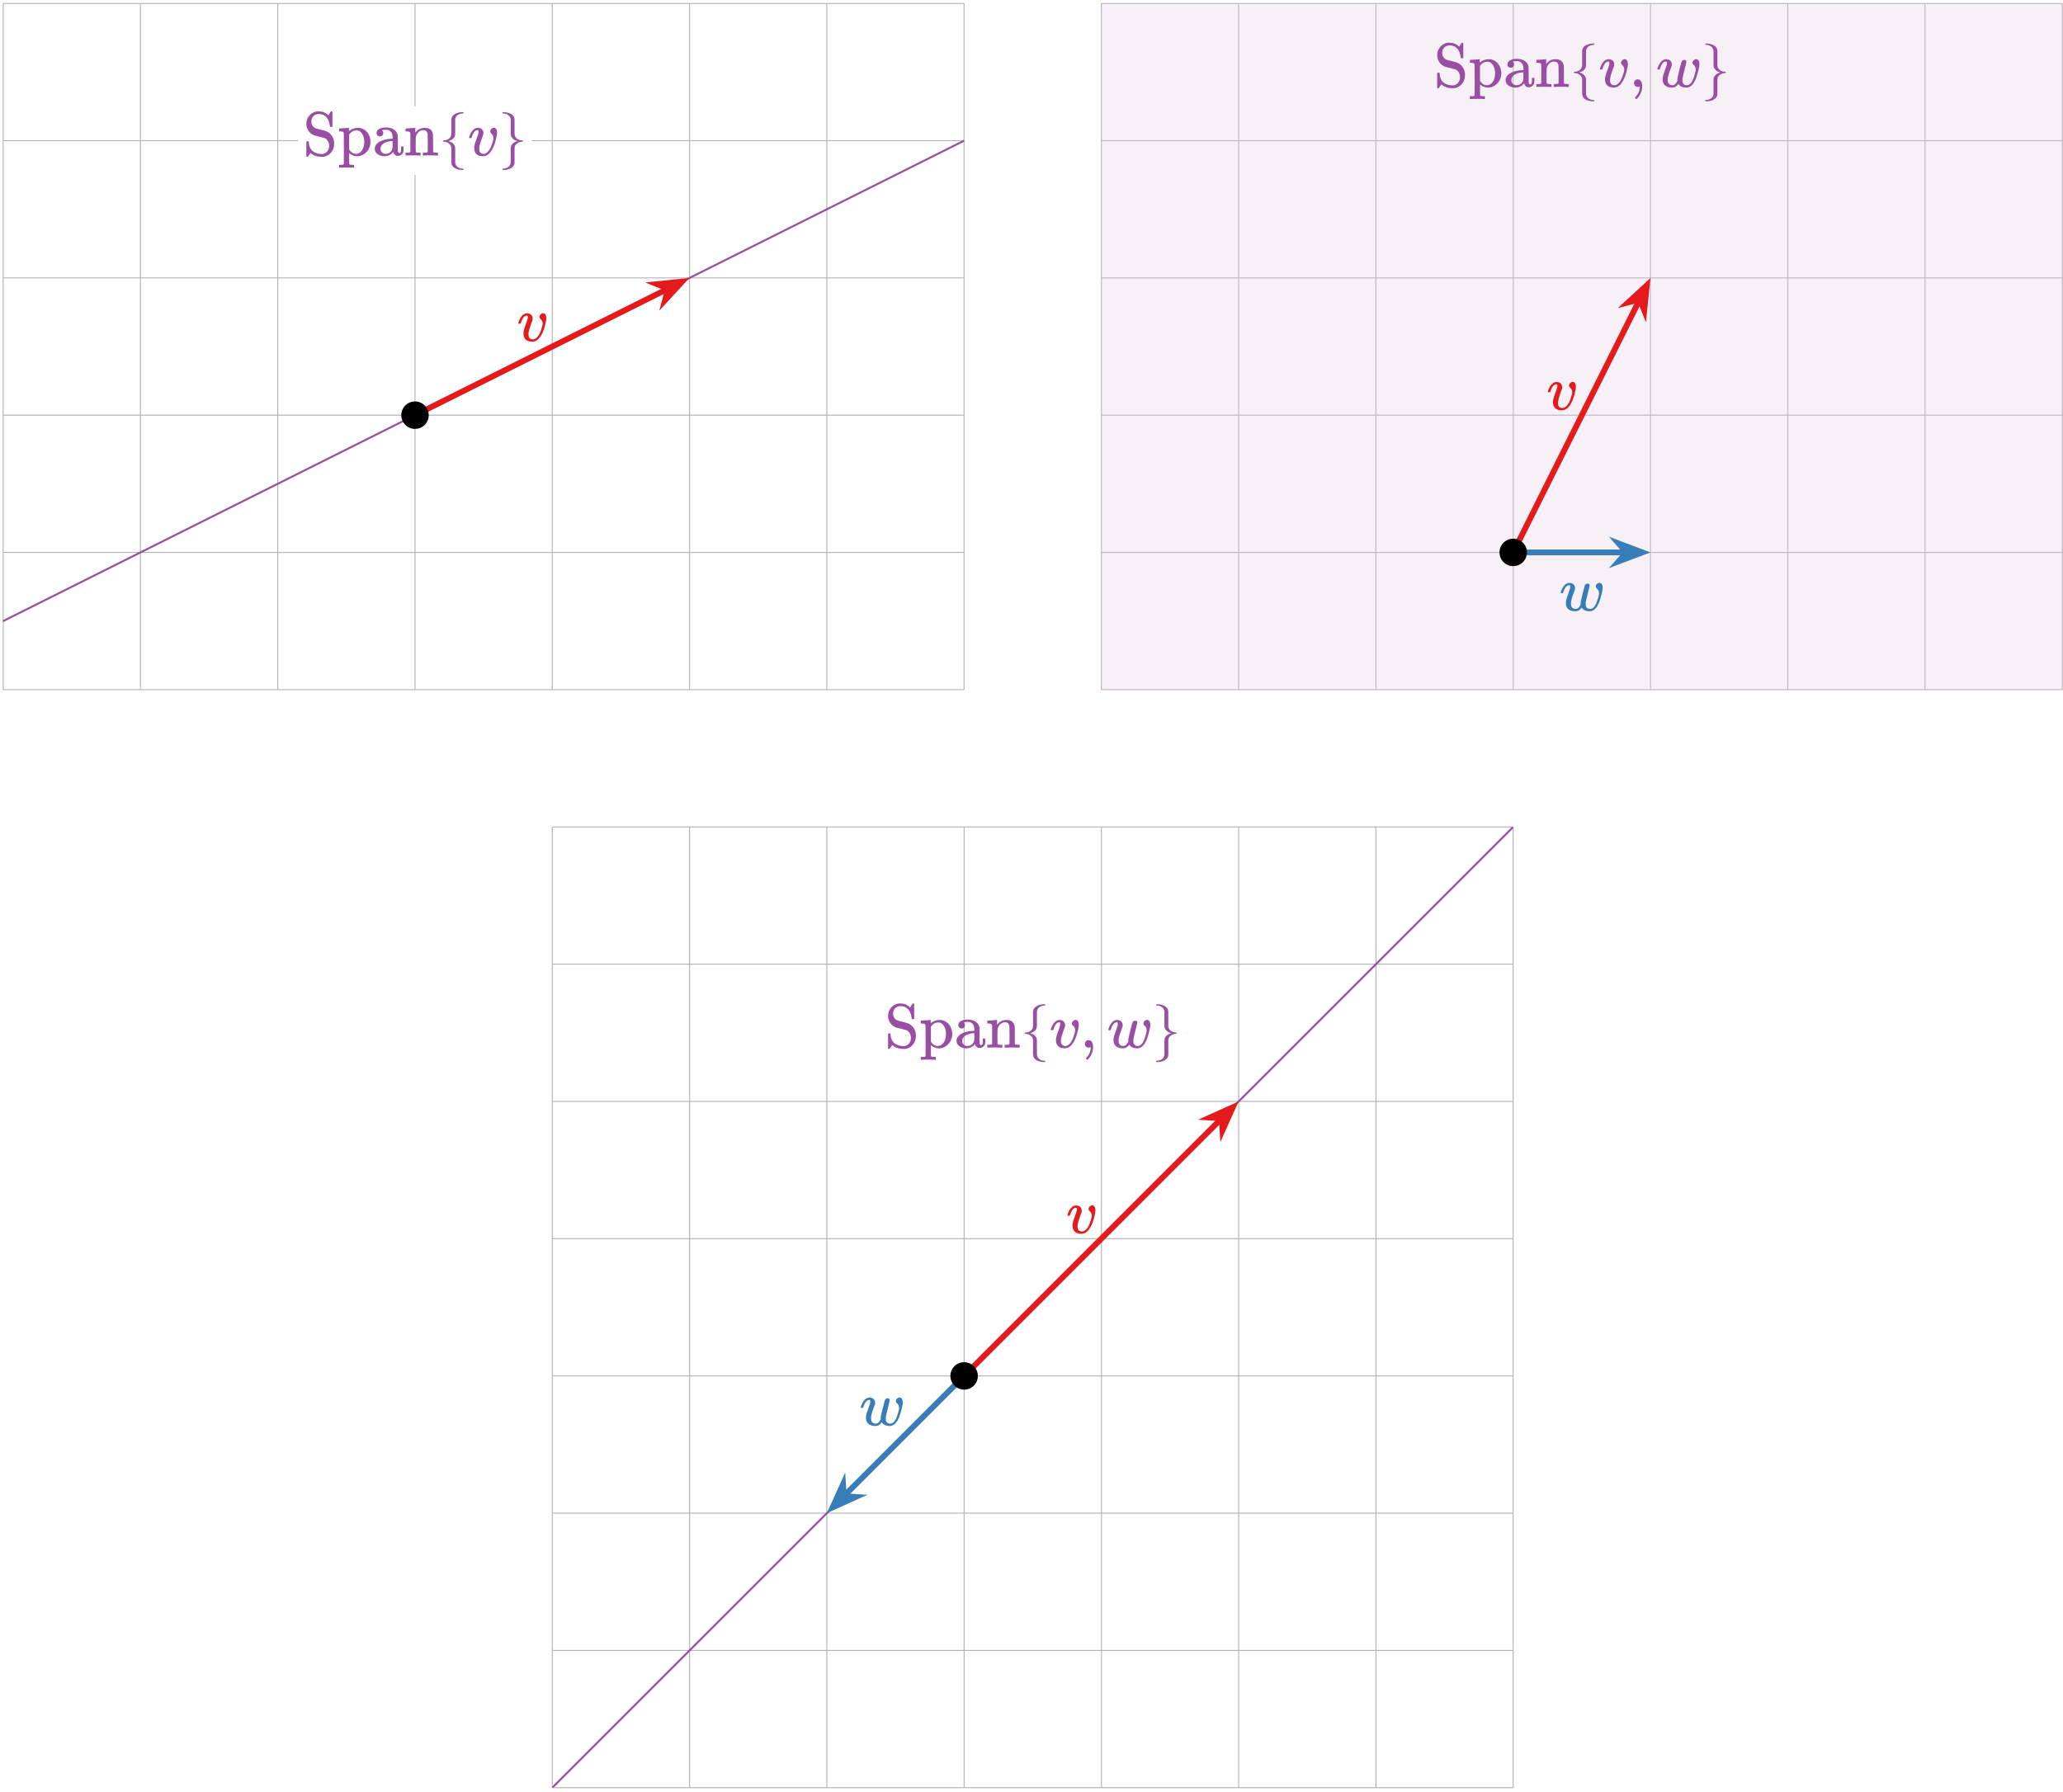
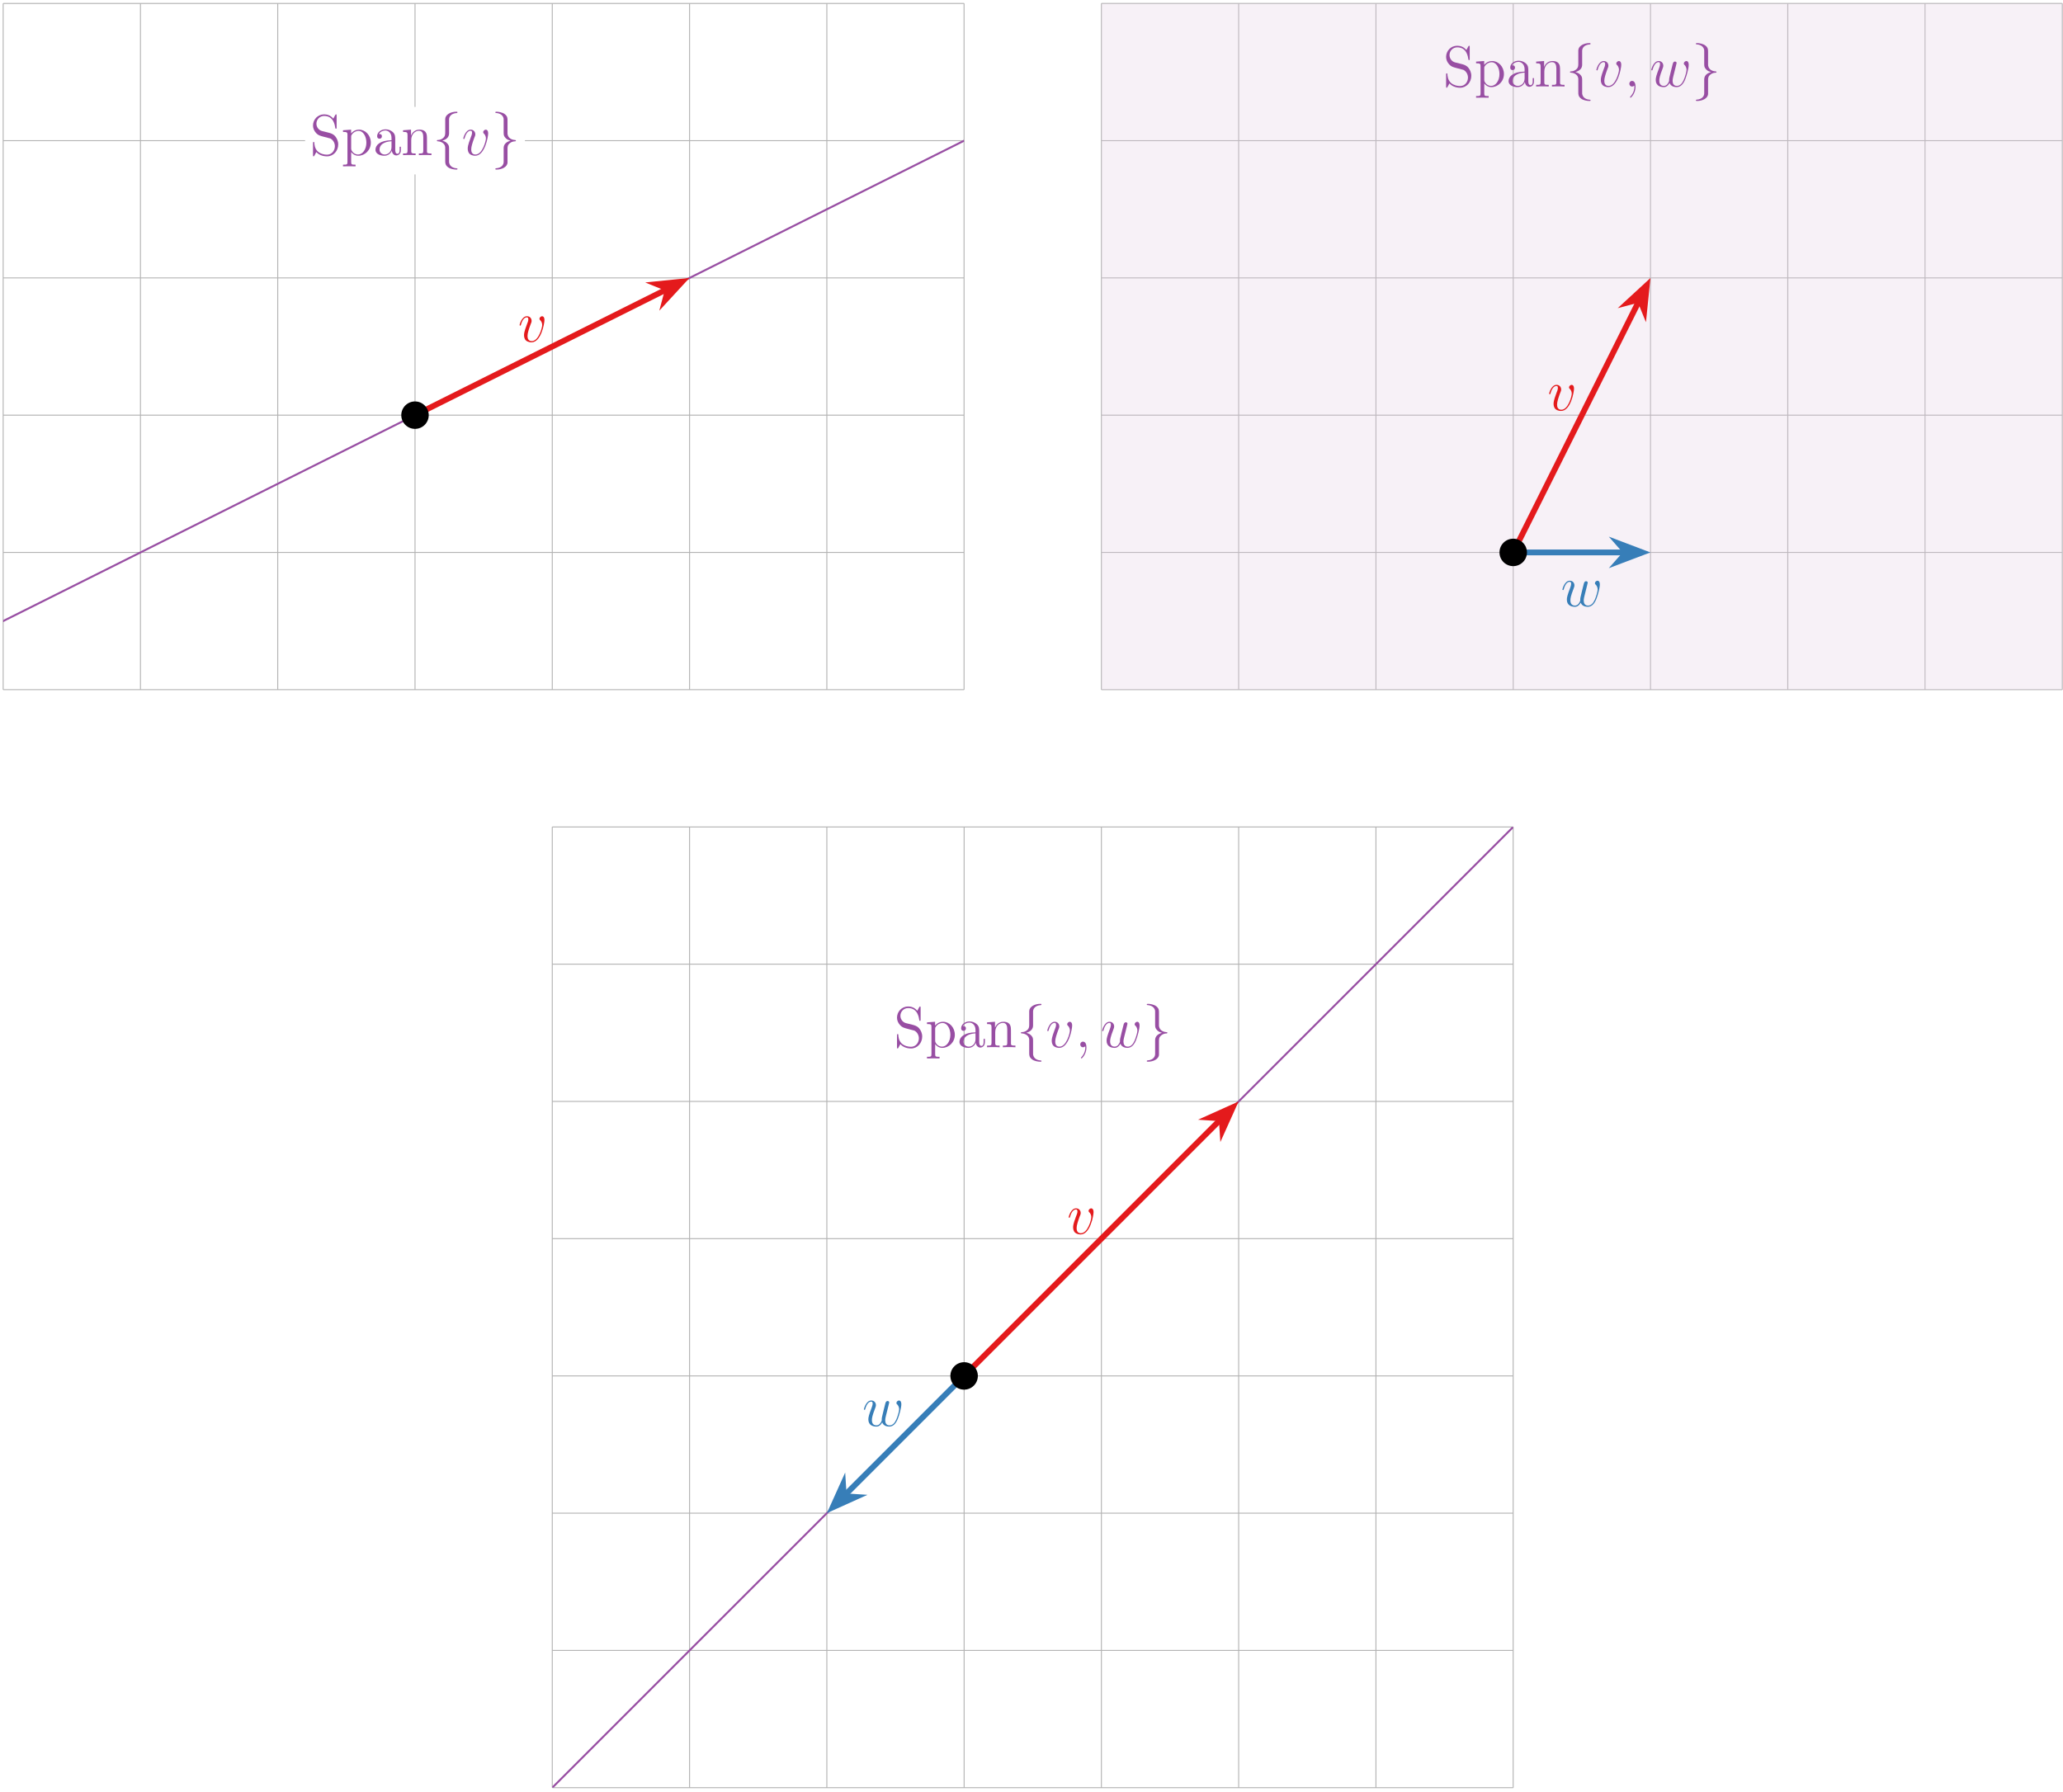
<svg xmlns="http://www.w3.org/2000/svg" xmlns:xlink="http://www.w3.org/1999/xlink" width="426pt" height="370pt" viewBox="0 0 426 370" version="1.1">
  <defs>
    <g>
      <symbol overflow="visible" id="glyph0-0">
-         <path style="stroke:none;" d="M 0.641 0 L 2.594 0 L 2.594 -6.906 L 0.641 -6.906 Z M 1.297 -0.641 L 1.297 -6.25 L 1.938 -6.25 L 1.938 -0.641 Z M 1.297 -0.641 " />
+         <path style="stroke:none;" d="" />
      </symbol>
      <symbol overflow="visible" id="glyph0-1">
-         <path style="stroke:none;" d="M 1.156 -2.938 L 0.984 -2.938 C 0.797 -2.938 0.75 -2.922 0.719 -2.875 C 0.719 -2.844 0.719 -2.469 0.719 -1.312 L 0.719 0.203 C 0.766 0.266 0.766 0.281 0.875 0.281 C 0.953 0.281 0.984 0.281 1.016 0.266 C 1.016 0.25 1.469 -0.359 1.578 -0.531 C 1.625 -0.578 2.188 0.266 3.906 0.266 C 4.188 0.266 4.234 0.266 4.359 0.25 C 5.594 -0.016 6.469 -1.016 6.469 -2.469 C 6.469 -3.75 5.719 -4.672 4.797 -5.031 C 4.594 -5.141 2.844 -5.516 2.594 -5.641 C 2.062 -5.906 1.75 -6.438 1.75 -7.016 C 1.75 -7.922 2.391 -8.578 3.297 -8.578 C 3.609 -8.578 3.969 -8.5 4.266 -8.375 C 4.969 -8.016 5.422 -7.281 5.562 -6.203 C 5.625 -5.922 5.609 -5.906 5.797 -5.906 L 6.031 -5.906 L 6.109 -5.984 L 6.109 -9.047 C 6.062 -9.109 6.062 -9.125 5.953 -9.125 C 5.875 -9.125 5.844 -9.125 5.812 -9.125 C 5.797 -9.109 5.672 -8.906 5.516 -8.703 L 5.25 -8.297 C 5.141 -8.406 4.969 -8.578 4.812 -8.672 C 4.344 -9 3.906 -9.125 3.141 -9.125 C 2.719 -9.125 2.453 -9.031 2.109 -8.859 C 1.359 -8.484 0.719 -7.656 0.719 -6.562 C 0.719 -5.375 1.484 -4.453 2.453 -4.125 C 2.516 -4.109 2.969 -4 3.453 -3.891 C 3.906 -3.75 4.359 -3.656 4.406 -3.641 C 5.016 -3.438 5.438 -2.75 5.438 -2 C 5.438 -1.156 4.906 -0.484 4.156 -0.328 C 4.109 -0.312 4.031 -0.312 3.953 -0.312 C 2.344 -0.312 1.234 -1.203 1.234 -2.766 C 1.234 -2.891 1.203 -2.891 1.156 -2.938 Z M 1.156 -2.938 " />
+         <path style="stroke:none;" d="M 2.484 -4.984 C 1.875 -5.141 1.344 -5.734 1.344 -6.5 C 1.344 -7.344 2.016 -8.094 2.938 -8.094 C 4.906 -8.094 5.156 -6.156 5.234 -5.641 C 5.266 -5.5 5.266 -5.453 5.375 -5.453 C 5.516 -5.453 5.516 -5.516 5.516 -5.719 L 5.516 -8.141 C 5.516 -8.359 5.516 -8.422 5.391 -8.422 C 5.359 -8.422 5.312 -8.422 5.219 -8.266 L 4.828 -7.531 C 4.25 -8.266 3.469 -8.422 2.938 -8.422 C 1.609 -8.422 0.641 -7.344 0.641 -6.125 C 0.641 -5.562 0.844 -5.031 1.297 -4.547 C 1.703 -4.094 2.125 -3.984 2.969 -3.766 C 3.391 -3.672 4.047 -3.5 4.219 -3.438 C 4.781 -3.156 5.156 -2.516 5.156 -1.844 C 5.156 -0.938 4.516 -0.094 3.531 -0.094 C 2.984 -0.094 2.25 -0.234 1.656 -0.734 C 0.969 -1.359 0.922 -2.219 0.906 -2.625 C 0.891 -2.719 0.797 -2.719 0.781 -2.719 C 0.641 -2.719 0.641 -2.656 0.641 -2.438 L 0.641 -0.031 C 0.641 0.188 0.641 0.25 0.766 0.25 C 0.844 0.25 0.844 0.234 0.938 0.078 C 0.984 -0.016 1.234 -0.453 1.328 -0.641 C 1.75 -0.156 2.516 0.25 3.531 0.25 C 4.875 0.25 5.844 -0.891 5.844 -2.203 C 5.844 -2.922 5.562 -3.469 5.25 -3.859 C 4.812 -4.406 4.266 -4.531 3.797 -4.656 Z M 2.484 -4.984 " />
      </symbol>
      <symbol overflow="visible" id="glyph0-2">
-         <path style="stroke:none;" d="M 0.469 1.922 L 0.266 1.922 L 0.266 2.516 L 0.359 2.516 C 0.531 2.469 1.516 2.469 1.812 2.469 C 2.109 2.469 3.094 2.469 3.266 2.516 L 3.375 2.516 L 3.375 1.922 L 3.156 1.922 C 2.906 1.922 2.609 1.891 2.531 1.875 C 2.469 1.859 2.391 1.781 2.375 1.734 C 2.359 1.703 2.359 1.328 2.359 0.578 L 2.359 -0.516 L 2.469 -0.422 C 2.906 -0.047 3.453 0.141 4.016 0.141 C 4.281 0.141 4.547 0.109 4.812 0.016 C 5.859 -0.391 6.547 -1.219 6.734 -2.344 C 6.75 -2.453 6.766 -2.609 6.766 -2.797 C 6.766 -4.344 5.812 -5.453 4.641 -5.688 C 4.5 -5.719 4.438 -5.719 4.219 -5.719 C 3.453 -5.719 2.906 -5.484 2.438 -5.141 L 2.328 -5.047 L 2.312 -5.391 L 2.312 -5.719 L 2.281 -5.719 C 2.25 -5.719 1.797 -5.688 1.266 -5.641 C 0.734 -5.625 0.297 -5.578 0.281 -5.578 C 0.266 -5.578 0.266 -5.562 0.266 -5.281 L 0.266 -4.984 L 0.5 -4.984 C 1.062 -4.969 1.203 -4.891 1.25 -4.547 C 1.25 -4.484 1.266 -2.922 1.266 -1.375 C 1.266 0.188 1.25 1.703 1.25 1.734 C 1.172 1.906 0.953 1.922 0.641 1.922 Z M 5.484 -2.828 C 5.484 -2.031 5.25 -1.281 4.797 -0.812 C 4.5 -0.5 4.172 -0.344 3.812 -0.344 C 3.125 -0.344 2.656 -0.75 2.359 -1.266 L 2.359 -4.359 C 2.719 -4.812 3.156 -5.203 3.953 -5.203 C 4.016 -5.203 4.078 -5.188 4.125 -5.188 C 4.891 -5.062 5.484 -4.031 5.484 -2.828 Z M 5.484 -2.828 " />
+         <path style="stroke:none;" d="M 2.922 1.969 C 2.156 1.969 2.016 1.969 2.016 1.438 L 2.016 -0.641 C 2.234 -0.344 2.719 0.125 3.484 0.125 C 4.859 0.125 6.078 -1.047 6.078 -2.578 C 6.078 -4.094 4.953 -5.266 3.641 -5.266 C 2.594 -5.266 2.031 -4.516 2 -4.469 L 2 -5.266 L 0.328 -5.141 L 0.328 -4.797 C 1.172 -4.797 1.25 -4.703 1.25 -4.188 L 1.25 1.438 C 1.25 1.969 1.109 1.969 0.328 1.969 L 0.328 2.312 C 0.641 2.297 1.297 2.297 1.625 2.297 C 1.969 2.297 2.625 2.297 2.922 2.312 Z M 2.016 -3.812 C 2.016 -4.047 2.016 -4.047 2.156 -4.25 C 2.516 -4.781 3.094 -5.016 3.547 -5.016 C 4.453 -5.016 5.156 -3.922 5.156 -2.578 C 5.156 -1.156 4.344 -0.125 3.438 -0.125 C 3.062 -0.125 2.719 -0.281 2.469 -0.5 C 2.203 -0.781 2.016 -1.016 2.016 -1.344 Z M 2.016 -3.812 " />
      </symbol>
      <symbol overflow="visible" id="glyph0-3">
-         <path style="stroke:none;" d="M 1.5 -3.953 C 1.922 -3.953 2.203 -4.281 2.203 -4.656 C 2.203 -4.859 2.078 -5.109 1.922 -5.219 C 1.922 -5.281 2.625 -5.328 2.781 -5.328 C 3.438 -5.328 3.875 -4.969 4.047 -4.406 C 4.109 -4.234 4.125 -4.078 4.125 -3.75 L 4.125 -3.469 L 3.938 -3.469 C 3 -3.422 2.312 -3.281 1.688 -2.984 C 1.359 -2.844 1.172 -2.719 0.953 -2.5 C 0.672 -2.234 0.438 -1.859 0.438 -1.391 C 0.438 -1.219 0.484 -1.047 0.547 -0.891 C 0.797 -0.266 1.578 0.141 2.469 0.141 C 3.016 0.141 3.516 -0.031 3.938 -0.391 C 4.047 -0.484 4.172 -0.656 4.266 -0.75 L 4.266 -0.703 C 4.375 -0.281 4.734 0.078 5.188 0.078 C 5.766 0.078 6.203 -0.297 6.344 -0.766 C 6.375 -0.859 6.375 -0.875 6.391 -1.375 L 6.391 -1.875 L 5.875 -1.875 L 5.875 -1.406 C 5.875 -0.906 5.859 -0.828 5.797 -0.703 C 5.734 -0.578 5.641 -0.516 5.547 -0.516 C 5.438 -0.516 5.344 -0.578 5.281 -0.703 C 5.203 -0.859 5.203 -0.812 5.203 -2.516 C 5.203 -4.203 5.203 -4.172 5.125 -4.406 C 4.875 -5.234 3.984 -5.797 2.828 -5.797 C 1.859 -5.797 1.141 -5.531 0.922 -5.062 C 0.859 -4.922 0.812 -4.781 0.812 -4.656 C 0.812 -4.281 1.094 -3.953 1.5 -3.953 Z M 4.125 -2.266 C 4.109 -1.547 4.109 -1.5 4.078 -1.406 C 3.938 -0.844 3.422 -0.344 2.703 -0.344 C 2.094 -0.344 1.625 -0.797 1.625 -1.375 C 1.625 -1.578 1.688 -1.781 1.781 -1.953 C 2.094 -2.562 2.875 -2.922 4.047 -3 C 4.062 -3.016 4.109 -3.016 4.109 -3.016 C 4.125 -3.016 4.125 -2.688 4.125 -2.266 Z M 4.125 -2.266 " />
+         <path style="stroke:none;" d="M 4.609 -3.188 C 4.609 -3.844 4.609 -4.312 4.094 -4.781 C 3.672 -5.156 3.125 -5.328 2.609 -5.328 C 1.625 -5.328 0.875 -4.688 0.875 -3.906 C 0.875 -3.562 1.094 -3.391 1.375 -3.391 C 1.656 -3.391 1.859 -3.594 1.859 -3.891 C 1.859 -4.375 1.438 -4.375 1.25 -4.375 C 1.531 -4.875 2.109 -5.094 2.578 -5.094 C 3.125 -5.094 3.844 -4.641 3.844 -3.562 L 3.844 -3.078 C 1.438 -3.047 0.531 -2.047 0.531 -1.125 C 0.531 -0.172 1.625 0.125 2.359 0.125 C 3.141 0.125 3.688 -0.359 3.906 -0.938 C 3.953 -0.375 4.328 0.062 4.844 0.062 C 5.094 0.062 5.781 -0.109 5.781 -1.062 L 5.781 -1.734 L 5.516 -1.734 L 5.516 -1.062 C 5.516 -0.375 5.234 -0.281 5.062 -0.281 C 4.609 -0.281 4.609 -0.922 4.609 -1.094 Z M 3.844 -1.688 C 3.844 -0.516 2.969 -0.125 2.453 -0.125 C 1.859 -0.125 1.375 -0.547 1.375 -1.125 C 1.375 -2.703 3.406 -2.844 3.844 -2.875 Z M 3.844 -1.688 " />
      </symbol>
      <symbol overflow="visible" id="glyph0-4">
-         <path style="stroke:none;" d="M 2.438 -0.781 C 2.438 -0.797 2.422 -1.484 2.422 -2.172 C 2.422 -2.875 2.438 -3.578 2.438 -3.656 C 2.484 -4.125 2.656 -4.484 2.969 -4.797 C 3.25 -5.078 3.484 -5.234 3.984 -5.234 C 4.562 -5.234 4.781 -4.969 4.891 -4.438 C 4.906 -4.328 4.906 -4.172 4.922 -2.594 C 4.922 -1.625 4.922 -0.828 4.906 -0.797 C 4.906 -0.609 4.547 -0.594 4.219 -0.594 L 3.906 -0.594 L 3.906 0 L 4.016 0 C 4.188 -0.031 5.172 -0.031 5.469 -0.031 C 5.766 -0.031 6.75 -0.031 6.922 0 L 7.016 0 L 7.016 -0.594 L 6.812 -0.594 C 6.547 -0.594 6.266 -0.625 6.172 -0.641 C 6.109 -0.656 6.047 -0.719 6.016 -0.781 C 6.016 -0.797 6.016 -1.328 6.016 -2.469 C 6.016 -3.516 6.016 -4.172 6 -4.266 C 5.891 -5.203 5.359 -5.688 4.359 -5.719 C 3.375 -5.719 2.797 -5.344 2.375 -4.734 L 2.359 -4.719 C 2.344 -4.719 2.344 -4.812 2.344 -5.203 L 2.344 -5.719 L 2.312 -5.719 C 2.281 -5.719 1.844 -5.688 1.328 -5.641 C 0.797 -5.625 0.359 -5.578 0.344 -5.578 C 0.328 -5.578 0.328 -5.562 0.328 -5.281 L 0.328 -4.984 L 0.562 -4.984 C 1.125 -4.969 1.266 -4.891 1.328 -4.547 C 1.328 -4.484 1.328 -3.547 1.328 -2.625 C 1.328 -1.703 1.328 -0.797 1.328 -0.781 C 1.234 -0.609 1.016 -0.594 0.719 -0.594 L 0.328 -0.594 L 0.328 0 L 0.422 0 C 0.594 -0.031 1.578 -0.031 1.875 -0.031 C 2.172 -0.031 3.156 -0.031 3.328 0 L 3.438 0 L 3.438 -0.594 L 3.047 -0.594 C 2.734 -0.594 2.531 -0.609 2.438 -0.781 Z M 2.438 -0.781 " />
-       </symbol>
-       <symbol overflow="visible" id="glyph0-5">
-         <path style="stroke:none;" d="M 1.016 -0.781 C 1.016 -0.344 1.359 0 1.812 0 C 1.938 0 2.047 -0.031 2.156 -0.078 C 2.203 -0.109 2.234 -0.109 2.234 -0.109 L 2.234 0.031 C 2.188 0.797 1.906 1.484 1.359 2.031 C 1.25 2.141 1.234 2.188 1.234 2.234 C 1.234 2.297 1.453 2.516 1.516 2.516 C 1.562 2.516 1.625 2.453 1.75 2.328 C 2.266 1.781 2.578 1.109 2.688 0.344 C 2.703 0.25 2.719 0.062 2.719 -0.109 C 2.719 -0.859 2.469 -1.562 1.781 -1.562 C 1.328 -1.562 1.016 -1.203 1.016 -0.781 Z M 1.016 -0.781 " />
+         <path style="stroke:none;" d="M 5.312 -2.906 C 5.312 -4.016 5.312 -4.344 5.047 -4.734 C 4.703 -5.203 4.141 -5.266 3.734 -5.266 C 2.562 -5.266 2.109 -4.281 2.016 -4.047 L 2.016 -5.266 L 0.375 -5.141 L 0.375 -4.797 C 1.188 -4.797 1.297 -4.703 1.297 -4.125 L 1.297 -0.891 C 1.297 -0.344 1.156 -0.344 0.375 -0.344 L 0.375 0 C 0.688 -0.031 1.344 -0.031 1.672 -0.031 C 2.016 -0.031 2.672 -0.031 2.969 0 L 2.969 -0.344 C 2.219 -0.344 2.062 -0.344 2.062 -0.891 L 2.062 -3.109 C 2.062 -4.359 2.891 -5.031 3.641 -5.031 C 4.375 -5.031 4.547 -4.422 4.547 -3.688 L 4.547 -0.891 C 4.547 -0.344 4.406 -0.344 3.641 -0.344 L 3.641 0 C 3.938 -0.031 4.594 -0.031 4.922 -0.031 C 5.266 -0.031 5.922 -0.031 6.234 0 L 6.234 -0.344 C 5.625 -0.344 5.328 -0.344 5.312 -0.703 Z M 5.312 -2.906 " />
      </symbol>
      <symbol overflow="visible" id="glyph1-0">
        <path style="stroke:none;" d="" />
      </symbol>
      <symbol overflow="visible" id="glyph1-1">
        <path style="stroke:none;" d="M 3.375 -7.375 C 3.375 -7.859 3.688 -8.625 5 -8.703 C 5.062 -8.719 5.109 -8.766 5.109 -8.828 C 5.109 -8.969 5.016 -8.969 4.875 -8.969 C 3.688 -8.969 2.594 -8.359 2.578 -7.469 L 2.578 -4.75 C 2.578 -4.281 2.578 -3.891 2.109 -3.5 C 1.688 -3.156 1.234 -3.125 0.969 -3.125 C 0.906 -3.109 0.859 -3.062 0.859 -2.984 C 0.859 -2.875 0.938 -2.875 1.047 -2.859 C 1.844 -2.812 2.422 -2.375 2.547 -1.797 C 2.578 -1.656 2.578 -1.641 2.578 -1.203 L 2.578 1.156 C 2.578 1.656 2.578 2.047 3.156 2.5 C 3.625 2.859 4.406 2.984 4.875 2.984 C 5.016 2.984 5.109 2.984 5.109 2.859 C 5.109 2.734 5.031 2.734 4.906 2.719 C 4.156 2.672 3.578 2.297 3.422 1.688 C 3.375 1.578 3.375 1.547 3.375 1.125 L 3.375 -1.391 C 3.375 -1.938 3.281 -2.141 2.906 -2.516 C 2.656 -2.766 2.312 -2.891 1.969 -2.984 C 2.953 -3.266 3.375 -3.812 3.375 -4.5 Z M 3.375 -7.375 " />
      </symbol>
      <symbol overflow="visible" id="glyph1-2">
        <path style="stroke:none;" d="M 2.578 1.406 C 2.578 1.875 2.266 2.641 0.969 2.719 C 0.906 2.734 0.859 2.781 0.859 2.859 C 0.859 2.984 0.984 2.984 1.094 2.984 C 2.266 2.984 3.375 2.406 3.375 1.5 L 3.375 -1.234 C 3.375 -1.703 3.375 -2.078 3.859 -2.469 C 4.281 -2.828 4.734 -2.844 5 -2.859 C 5.062 -2.875 5.109 -2.922 5.109 -2.984 C 5.109 -3.109 5.031 -3.109 4.906 -3.125 C 4.125 -3.172 3.547 -3.594 3.422 -4.188 C 3.375 -4.312 3.375 -4.344 3.375 -4.766 L 3.375 -7.141 C 3.375 -7.641 3.375 -8.016 2.812 -8.469 C 2.328 -8.844 1.5 -8.969 1.094 -8.969 C 0.984 -8.969 0.859 -8.969 0.859 -8.828 C 0.859 -8.719 0.938 -8.719 1.047 -8.703 C 1.812 -8.656 2.391 -8.266 2.547 -7.656 C 2.578 -7.547 2.578 -7.531 2.578 -7.094 L 2.578 -4.594 C 2.578 -4.047 2.672 -3.844 3.062 -3.453 C 3.312 -3.203 3.656 -3.078 4 -2.984 C 3.016 -2.719 2.578 -2.156 2.578 -1.469 Z M 2.578 1.406 " />
      </symbol>
      <symbol overflow="visible" id="glyph2-0">
-         <path style="stroke:none;" d="M 0.641 0 L 2.594 0 L 2.594 -6.906 L 0.641 -6.906 Z M 1.297 -0.641 L 1.297 -6.25 L 1.938 -6.25 L 1.938 -0.641 Z M 1.297 -0.641 " />
+         <path style="stroke:none;" d="" />
      </symbol>
      <symbol overflow="visible" id="glyph2-1">
-         <path style="stroke:none;" d="M 3.125 0.141 C 3.984 0.141 4.625 -0.422 5.172 -1.531 C 5.438 -2.062 5.609 -2.531 5.797 -3.266 C 5.953 -3.938 6.047 -4.406 6.047 -4.75 C 6.047 -5.234 5.859 -5.734 5.406 -5.734 C 5.016 -5.734 4.625 -5.359 4.625 -4.969 C 4.625 -4.828 4.672 -4.719 4.797 -4.609 C 5.156 -4.281 5.297 -3.984 5.297 -3.594 C 5.297 -3.406 5.266 -3.266 5.188 -2.984 C 4.844 -1.719 4.391 -0.891 3.859 -0.547 C 3.656 -0.391 3.5 -0.344 3.234 -0.344 C 2.844 -0.344 2.531 -0.547 2.422 -0.891 C 2.375 -1.078 2.359 -1.219 2.359 -1.469 C 2.391 -1.984 2.516 -2.469 2.984 -3.766 C 3.094 -4.031 3.188 -4.281 3.188 -4.344 C 3.219 -4.422 3.219 -4.562 3.219 -4.672 C 3.219 -5.297 2.734 -5.719 2.078 -5.719 C 1.719 -5.719 1.484 -5.609 1.266 -5.438 C 0.812 -5.094 0.5 -4.516 0.312 -3.906 C 0.281 -3.812 0.266 -3.75 0.266 -3.719 C 0.266 -3.672 0.328 -3.625 0.344 -3.594 L 0.531 -3.594 C 0.781 -3.594 0.734 -3.594 0.797 -3.719 C 1 -4.5 1.375 -5.062 1.781 -5.203 C 1.859 -5.234 1.938 -5.25 2 -5.25 C 2.156 -5.25 2.234 -5.125 2.234 -4.922 C 2.234 -4.797 2.219 -4.641 2.156 -4.484 C 2.156 -4.422 2.047 -4.125 1.953 -3.859 C 1.562 -2.844 1.422 -2.375 1.344 -1.953 C 1.328 -1.859 1.328 -1.688 1.328 -1.516 C 1.328 -0.391 2.047 0.141 3.125 0.141 Z M 3.125 0.141 " />
+         <path style="stroke:none;" d="M 5.469 -4.469 C 5.469 -5.219 5.078 -5.266 4.984 -5.266 C 4.703 -5.266 4.438 -4.984 4.438 -4.75 C 4.438 -4.609 4.516 -4.516 4.562 -4.469 C 4.688 -4.359 5 -4.047 5 -3.422 C 5 -2.922 4.281 -0.125 2.844 -0.125 C 2.109 -0.125 1.969 -0.734 1.969 -1.172 C 1.969 -1.766 2.25 -2.609 2.562 -3.469 C 2.766 -3.953 2.812 -4.078 2.812 -4.312 C 2.812 -4.812 2.453 -5.266 1.859 -5.266 C 0.766 -5.266 0.328 -3.531 0.328 -3.438 C 0.328 -3.391 0.375 -3.328 0.453 -3.328 C 0.562 -3.328 0.578 -3.375 0.625 -3.547 C 0.906 -4.578 1.375 -5.031 1.828 -5.031 C 1.938 -5.031 2.141 -5.031 2.141 -4.641 C 2.141 -4.328 2.016 -3.984 1.828 -3.531 C 1.25 -2 1.25 -1.625 1.25 -1.344 C 1.25 -1.078 1.297 -0.578 1.656 -0.25 C 2.094 0.125 2.688 0.125 2.797 0.125 C 4.781 0.125 5.469 -3.797 5.469 -4.469 Z M 5.469 -4.469 " />
      </symbol>
      <symbol overflow="visible" id="glyph2-2">
-         <path style="stroke:none;" d="M 5.812 -5.578 C 5.594 -5.578 5.359 -5.453 5.266 -5.234 C 5.156 -5.031 4.438 -2 4.438 -1.984 C 4.406 -1.875 4.406 -1.75 4.391 -1.547 L 4.391 -1.25 L 4.328 -1.125 C 4.047 -0.594 3.75 -0.344 3.344 -0.344 C 2.703 -0.344 2.391 -0.766 2.391 -1.438 L 2.391 -1.609 C 2.422 -2.109 2.562 -2.594 3 -3.766 C 3.219 -4.312 3.234 -4.422 3.234 -4.641 C 3.234 -5.25 2.812 -5.719 2.078 -5.719 C 1.969 -5.719 1.859 -5.719 1.781 -5.688 C 1.281 -5.562 0.875 -5.156 0.562 -4.516 C 0.438 -4.281 0.391 -4.125 0.312 -3.906 C 0.281 -3.812 0.266 -3.75 0.266 -3.719 C 0.266 -3.672 0.328 -3.625 0.344 -3.594 L 0.531 -3.594 C 0.781 -3.594 0.734 -3.594 0.797 -3.719 C 0.938 -4.266 1.156 -4.688 1.422 -4.969 C 1.625 -5.156 1.781 -5.234 2 -5.234 L 2.062 -5.234 C 2.219 -5.234 2.234 -5.141 2.234 -4.906 C 2.234 -4.641 2.234 -4.578 1.953 -3.844 C 1.594 -2.859 1.438 -2.391 1.375 -1.969 C 1.344 -1.859 1.344 -1.672 1.344 -1.5 C 1.344 -0.375 2.156 0.141 3.266 0.141 C 3.953 0.141 4.281 -0.203 4.594 -0.625 C 4.844 -0.141 5.484 0.141 6.25 0.141 C 6.328 0.141 6.406 0.141 6.484 0.125 C 7.344 -0.031 7.859 -0.844 8.203 -1.688 C 8.359 -2.078 8.516 -2.625 8.688 -3.281 C 8.859 -4.016 8.938 -4.25 8.938 -4.766 C 8.938 -5.281 8.75 -5.641 8.391 -5.719 C 8.359 -5.719 8.328 -5.734 8.297 -5.734 C 7.922 -5.734 7.516 -5.406 7.516 -4.984 C 7.516 -4.828 7.578 -4.688 7.719 -4.578 C 8.031 -4.312 8.188 -4.016 8.188 -3.531 C 8.188 -3.469 8.188 -3.406 8.172 -3.344 C 8.141 -3.109 7.922 -2.297 7.766 -1.922 C 7.406 -0.859 6.938 -0.344 6.312 -0.344 C 6.094 -0.344 5.938 -0.391 5.781 -0.5 C 5.516 -0.688 5.438 -0.891 5.438 -1.391 C 5.438 -1.625 5.438 -1.703 5.469 -1.844 C 5.531 -2.328 6.25 -4.891 6.25 -5.203 C 6.25 -5.453 6.047 -5.578 5.812 -5.578 Z M 5.812 -5.578 " />
+         <path style="stroke:none;" d="M 2.328 0.047 C 2.328 -0.641 2.109 -1.156 1.609 -1.156 C 1.234 -1.156 1.047 -0.844 1.047 -0.578 C 1.047 -0.328 1.219 0 1.625 0 C 1.781 0 1.906 -0.047 2.016 -0.156 C 2.047 -0.172 2.062 -0.172 2.062 -0.172 C 2.094 -0.172 2.094 -0.016 2.094 0.047 C 2.094 0.438 2.016 1.219 1.328 2 C 1.188 2.141 1.188 2.156 1.188 2.188 C 1.188 2.25 1.25 2.312 1.312 2.312 C 1.406 2.312 2.328 1.422 2.328 0.047 Z M 2.328 0.047 " />
+       </symbol>
+       <symbol overflow="visible" id="glyph2-3">
+         <path style="stroke:none;" d="M 4.109 -0.734 C 4.375 -0.016 5.109 0.125 5.562 0.125 C 6.484 0.125 7.016 -0.672 7.344 -1.5 C 7.625 -2.188 8.062 -3.766 8.062 -4.469 C 8.062 -5.203 7.703 -5.266 7.594 -5.266 C 7.297 -5.266 7.047 -4.984 7.047 -4.75 C 7.047 -4.609 7.125 -4.516 7.188 -4.469 C 7.297 -4.359 7.609 -4.047 7.609 -3.422 C 7.609 -3.016 7.266 -1.891 7.016 -1.328 C 6.688 -0.594 6.234 -0.125 5.625 -0.125 C 4.953 -0.125 4.734 -0.625 4.734 -1.172 C 4.734 -1.516 4.844 -1.938 4.891 -2.141 L 5.391 -4.141 C 5.453 -4.391 5.562 -4.812 5.562 -4.859 C 5.562 -5.031 5.422 -5.156 5.234 -5.156 C 4.891 -5.156 4.812 -4.859 4.734 -4.562 C 4.609 -4.094 4.109 -2.078 4.062 -1.812 C 4.016 -1.609 4.016 -1.484 4.016 -1.219 C 4.016 -0.938 3.641 -0.484 3.625 -0.453 C 3.484 -0.328 3.297 -0.125 2.922 -0.125 C 1.984 -0.125 1.984 -1.016 1.984 -1.219 C 1.984 -1.609 2.062 -2.125 2.609 -3.547 C 2.75 -3.922 2.812 -4.078 2.812 -4.312 C 2.812 -4.812 2.453 -5.266 1.859 -5.266 C 0.766 -5.266 0.328 -3.531 0.328 -3.438 C 0.328 -3.391 0.375 -3.328 0.453 -3.328 C 0.562 -3.328 0.578 -3.375 0.625 -3.547 C 0.922 -4.609 1.391 -5.031 1.828 -5.031 C 1.953 -5.031 2.141 -5.016 2.141 -4.641 C 2.141 -4.578 2.141 -4.328 1.938 -3.797 C 1.375 -2.312 1.25 -1.812 1.25 -1.359 C 1.25 -0.109 2.281 0.125 2.891 0.125 C 3.094 0.125 3.641 0.125 4.109 -0.734 Z M 4.109 -0.734 " />
      </symbol>
    </g>
    <clipPath id="clip1">
      <path d="M 0 0.605 L 200 0.605 L 200 143 L 0 143 Z M 0 0.605 " />
    </clipPath>
    <clipPath id="clip2">
      <path d="M 0.656 23 L 199.086 23 L 199.086 142.438 L 0.656 142.438 Z M 0.656 23 " />
    </clipPath>
    <clipPath id="clip3">
      <path d="M 227 0.605 L 426 0.605 L 426 143 L 227 143 Z M 227 0.605 " />
    </clipPath>
    <clipPath id="clip4">
      <path d="M 114.043 170.785 L 312.473 170.785 L 312.473 369.215 L 114.043 369.215 Z M 114.043 170.785 " />
    </clipPath>
  </defs>
  <g id="surface1">
    <g clip-path="url(#clip1)" clip-rule="nonzero">
      <path style="fill:none;stroke-width:0.199;stroke-linecap:butt;stroke-linejoin:miter;stroke:rgb(70%,70%,70%);stroke-opacity:1;stroke-miterlimit:10;" d="M -85.042 -56.693 L 113.388 -56.693 M -85.042 -28.349 L 113.388 -28.349 M -85.042 -0.001 L 113.388 -0.001 M -85.042 28.347 L 113.388 28.347 M -85.042 56.694 L 113.388 56.694 M -85.042 85.03 L 113.388 85.03 M -85.042 -56.693 L -85.042 85.042 M -56.694 -56.693 L -56.694 85.042 M -28.346 -56.693 L -28.346 85.042 M 0.001 -56.693 L 0.001 85.042 M 28.345 -56.693 L 28.345 85.042 M 56.693 -56.693 L 56.693 85.042 M 85.04 -56.693 L 85.04 85.042 M 113.376 -56.693 L 113.376 85.042 " transform="matrix(1,0,0,-1,85.698,85.745)" />
    </g>
    <g clip-path="url(#clip2)" clip-rule="nonzero">
      <path style="fill:none;stroke-width:0.399;stroke-linecap:butt;stroke-linejoin:miter;stroke:rgb(59.61%,30.589%,63.919%);stroke-opacity:1;stroke-miterlimit:10;" d="M -113.385 -56.693 L 113.388 56.694 " transform="matrix(1,0,0,-1,85.698,85.745)" />
    </g>
-     <path style=" stroke:none;fill-rule:nonzero;fill:rgb(100%,100%,100%);fill-opacity:1;" d="M 61.543 36.109 L 109.852 36.109 L 109.852 21.996 L 61.543 21.996 Z M 61.543 36.109 " />
+     <path style=" stroke:none;fill-rule:nonzero;fill:rgb(100%,100%,100%);fill-opacity:1;" d="M 63 36.023 L 108.398 36.023 L 108.398 22.078 L 63 22.078 Z M 63 36.023 " />
    <g style="fill:rgb(59.61%,30.589%,63.919%);fill-opacity:1;">
-       <use xlink:href="#glyph0-1" x="62.54" y="32.123" />
-       <use xlink:href="#glyph0-2" x="69.741" y="32.123" />
-       <use xlink:href="#glyph0-3" x="76.942" y="32.123" />
-       <use xlink:href="#glyph0-4" x="83.418" y="32.123" />
+       <use xlink:href="#glyph0-1" x="63.995" y="32.041" />
+       <use xlink:href="#glyph0-2" x="70.499" y="32.041" />
+       <use xlink:href="#glyph0-3" x="77.002" y="32.041" />
+       <use xlink:href="#glyph0-4" x="82.856" y="32.041" />
    </g>
    <g style="fill:rgb(59.61%,30.589%,63.919%);fill-opacity:1;">
-       <use xlink:href="#glyph1-1" x="90.619" y="32.123" />
+       <use xlink:href="#glyph1-1" x="89.358" y="32.041" />
    </g>
    <g style="fill:rgb(59.61%,30.589%,63.919%);fill-opacity:1;">
-       <use xlink:href="#glyph2-1" x="96.597" y="32.123" />
+       <use xlink:href="#glyph2-1" x="95.335" y="32.041" />
    </g>
    <g style="fill:rgb(59.61%,30.589%,63.919%);fill-opacity:1;">
-       <use xlink:href="#glyph1-2" x="102.878" y="32.123" />
+       <use xlink:href="#glyph1-2" x="101.424" y="32.041" />
    </g>
    <path style="fill:none;stroke-width:1.196;stroke-linecap:butt;stroke-linejoin:miter;stroke:rgb(89.409%,10.199%,10.979%);stroke-opacity:1;stroke-miterlimit:10;" d="M 0.001 -0.001 L 52.001 25.999 " transform="matrix(1,0,0,-1,85.698,85.745)" />
    <path style="fill-rule:nonzero;fill:rgb(89.409%,10.199%,10.979%);fill-opacity:1;stroke-width:1.196;stroke-linecap:butt;stroke-linejoin:miter;stroke:rgb(89.409%,10.199%,10.979%);stroke-opacity:1;stroke-miterlimit:10;" d="M 6.8 0 L 1.931 1.845 L 3.554 -0.002 L 1.929 -1.845 Z M 6.8 0 " transform="matrix(0.89442,-0.4472,-0.4472,-0.89442,134.7854,61.20124)" />
    <g style="fill:rgb(89.409%,10.199%,10.979%);fill-opacity:1;">
-       <use xlink:href="#glyph2-1" x="106.767" y="70.433" />
+       <use xlink:href="#glyph2-1" x="106.96" y="70.576" />
    </g>
    <path style=" stroke:none;fill-rule:nonzero;fill:rgb(0%,0%,0%);fill-opacity:1;" d="M 88.531 85.746 C 88.531 84.18 87.262 82.91 85.699 82.91 C 84.133 82.91 82.863 84.18 82.863 85.746 C 82.863 87.312 84.133 88.578 85.699 88.578 C 87.262 88.578 88.531 87.312 88.531 85.746 Z M 88.531 85.746 " />
    <g clip-path="url(#clip3)" clip-rule="nonzero">
      <path style="fill:none;stroke-width:0.199;stroke-linecap:butt;stroke-linejoin:miter;stroke:rgb(70%,70%,70%);stroke-opacity:1;stroke-miterlimit:10;" d="M 141.736 -56.693 L 340.161 -56.693 M 141.736 -28.349 L 340.161 -28.349 M 141.736 -0.001 L 340.161 -0.001 M 141.736 28.347 L 340.161 28.347 M 141.736 56.694 L 340.161 56.694 M 141.736 85.03 L 340.161 85.03 M 141.736 -56.693 L 141.736 85.042 M 170.079 -56.693 L 170.079 85.042 M 198.427 -56.693 L 198.427 85.042 M 226.775 -56.693 L 226.775 85.042 M 255.122 -56.693 L 255.122 85.042 M 283.47 -56.693 L 283.47 85.042 M 311.814 -56.693 L 311.814 85.042 M 340.154 -56.693 L 340.154 85.042 " transform="matrix(1,0,0,-1,85.698,85.745)" />
      <path style=" stroke:none;fill-rule:nonzero;fill:rgb(87.883%,79.175%,89.177%);fill-opacity:0.25;" d="M 227.434 142.438 L 227.434 0.703 L 425.859 0.703 L 425.859 142.438 Z M 227.434 142.438 " />
    </g>
    <g style="fill:rgb(59.61%,30.589%,63.919%);fill-opacity:1;">
-       <use xlink:href="#glyph0-1" x="296.052" y="17.95" />
-       <use xlink:href="#glyph0-2" x="303.253" y="17.95" />
-       <use xlink:href="#glyph0-3" x="310.454" y="17.95" />
-       <use xlink:href="#glyph0-4" x="316.93" y="17.95" />
+       <use xlink:href="#glyph0-1" x="297.973" y="17.868" />
+       <use xlink:href="#glyph0-2" x="304.477" y="17.868" />
+       <use xlink:href="#glyph0-3" x="310.98" y="17.868" />
+       <use xlink:href="#glyph0-4" x="316.834" y="17.868" />
    </g>
    <g style="fill:rgb(59.61%,30.589%,63.919%);fill-opacity:1;">
-       <use xlink:href="#glyph1-1" x="324.131" y="17.95" />
+       <use xlink:href="#glyph1-1" x="323.336" y="17.868" />
    </g>
    <g style="fill:rgb(59.61%,30.589%,63.919%);fill-opacity:1;">
-       <use xlink:href="#glyph2-1" x="330.108" y="17.95" />
+       <use xlink:href="#glyph2-1" x="329.313" y="17.868" />
    </g>
    <g style="fill:rgb(59.61%,30.589%,63.919%);fill-opacity:1;">
-       <use xlink:href="#glyph0-5" x="336.39" y="17.95" />
+       <use xlink:href="#glyph2-2" x="335.403" y="17.868" />
    </g>
    <g style="fill:rgb(59.61%,30.589%,63.919%);fill-opacity:1;">
-       <use xlink:href="#glyph2-2" x="341.983" y="17.95" />
+       <use xlink:href="#glyph2-3" x="340.651" y="17.868" />
    </g>
    <g style="fill:rgb(59.61%,30.589%,63.919%);fill-opacity:1;">
-       <use xlink:href="#glyph1-2" x="351.256" y="17.95" />
+       <use xlink:href="#glyph1-2" x="349.335" y="17.868" />
    </g>
    <path style="fill:none;stroke-width:1.196;stroke-linecap:butt;stroke-linejoin:miter;stroke:rgb(89.409%,10.199%,10.979%);stroke-opacity:1;stroke-miterlimit:10;" d="M 226.775 -28.349 L 252.775 23.651 " transform="matrix(1,0,0,-1,85.698,85.745)" />
    <path style="fill-rule:nonzero;fill:rgb(89.409%,10.199%,10.979%);fill-opacity:1;stroke-width:1.196;stroke-linecap:butt;stroke-linejoin:miter;stroke:rgb(89.409%,10.199%,10.979%);stroke-opacity:1;stroke-miterlimit:10;" d="M 6.801 -0.001 L 1.929 1.847 L 3.555 0.001 L 1.932 -1.846 Z M 6.801 -0.001 " transform="matrix(0.4472,-0.89442,-0.89442,-0.4472,337.0163,65.0044)" />
    <g style="fill:rgb(89.409%,10.199%,10.979%);fill-opacity:1;">
-       <use xlink:href="#glyph2-1" x="319.365" y="84.606" />
+       <use xlink:href="#glyph2-1" x="319.558" y="84.749" />
    </g>
    <path style="fill:none;stroke-width:1.196;stroke-linecap:butt;stroke-linejoin:miter;stroke:rgb(21.57%,49.409%,72.159%);stroke-opacity:1;stroke-miterlimit:10;" d="M 226.775 -28.349 L 249.872 -28.349 " transform="matrix(1,0,0,-1,85.698,85.745)" />
    <path style="fill-rule:nonzero;fill:rgb(21.57%,49.409%,72.159%);fill-opacity:1;stroke-width:1.196;stroke-linecap:butt;stroke-linejoin:miter;stroke:rgb(21.57%,49.409%,72.159%);stroke-opacity:1;stroke-miterlimit:10;" d="M 6.802 -0.002 L 1.931 1.846 L 3.556 -0.002 L 1.931 -1.846 Z M 6.802 -0.002 " transform="matrix(1,0,0,-1,332.3153,114.0918)" />
    <g style="fill:rgb(21.57%,49.409%,72.159%);fill-opacity:1;">
-       <use xlink:href="#glyph2-2" x="322.006" y="126.107" />
+       <use xlink:href="#glyph2-3" x="322.298" y="125.2" />
    </g>
    <path style=" stroke:none;fill-rule:nonzero;fill:rgb(0%,0%,0%);fill-opacity:1;" d="M 315.309 114.094 C 315.309 112.527 314.039 111.258 312.473 111.258 C 310.906 111.258 309.637 112.527 309.637 114.094 C 309.637 115.656 310.906 116.926 312.473 116.926 C 314.039 116.926 315.309 115.656 315.309 114.094 Z M 315.309 114.094 " />
    <path style="fill:none;stroke-width:0.199;stroke-linecap:butt;stroke-linejoin:miter;stroke:rgb(70%,70%,70%);stroke-opacity:1;stroke-miterlimit:10;" d="M 28.345 -283.47 L 226.775 -283.47 M 28.345 -255.122 L 226.775 -255.122 M 28.345 -226.775 L 226.775 -226.775 M 28.345 -198.427 L 226.775 -198.427 M 28.345 -170.079 L 226.775 -170.079 M 28.345 -141.735 L 226.775 -141.735 M 28.345 -113.388 L 226.775 -113.388 M 28.345 -85.052 L 226.775 -85.052 M 28.345 -283.47 L 28.345 -85.04 M 56.693 -283.47 L 56.693 -85.04 M 85.04 -283.47 L 85.04 -85.04 M 113.388 -283.47 L 113.388 -85.04 M 141.736 -283.47 L 141.736 -85.04 M 170.079 -283.47 L 170.079 -85.04 M 198.427 -283.47 L 198.427 -85.04 M 226.763 -283.47 L 226.763 -85.04 " transform="matrix(1,0,0,-1,85.698,85.745)" />
    <g style="fill:rgb(59.61%,30.589%,63.919%);fill-opacity:1;">
-       <use xlink:href="#glyph0-1" x="182.666" y="216.375" />
-       <use xlink:href="#glyph0-2" x="189.867" y="216.375" />
-       <use xlink:href="#glyph0-3" x="197.068" y="216.375" />
-       <use xlink:href="#glyph0-4" x="203.544" y="216.375" />
+       <use xlink:href="#glyph0-1" x="184.587" y="216.293" />
+       <use xlink:href="#glyph0-2" x="191.091" y="216.293" />
+       <use xlink:href="#glyph0-3" x="197.594" y="216.293" />
+       <use xlink:href="#glyph0-4" x="203.448" y="216.293" />
    </g>
    <g style="fill:rgb(59.61%,30.589%,63.919%);fill-opacity:1;">
-       <use xlink:href="#glyph1-1" x="210.745" y="216.375" />
+       <use xlink:href="#glyph1-1" x="209.95" y="216.293" />
    </g>
    <g style="fill:rgb(59.61%,30.589%,63.919%);fill-opacity:1;">
-       <use xlink:href="#glyph2-1" x="216.722" y="216.375" />
+       <use xlink:href="#glyph2-1" x="215.928" y="216.293" />
    </g>
    <g style="fill:rgb(59.61%,30.589%,63.919%);fill-opacity:1;">
-       <use xlink:href="#glyph0-5" x="223.004" y="216.375" />
+       <use xlink:href="#glyph2-2" x="222.018" y="216.293" />
    </g>
    <g style="fill:rgb(59.61%,30.589%,63.919%);fill-opacity:1;">
-       <use xlink:href="#glyph2-2" x="228.597" y="216.375" />
+       <use xlink:href="#glyph2-3" x="227.254" y="216.293" />
    </g>
    <g style="fill:rgb(59.61%,30.589%,63.919%);fill-opacity:1;">
-       <use xlink:href="#glyph1-2" x="237.87" y="216.375" />
+       <use xlink:href="#glyph1-2" x="235.949" y="216.293" />
    </g>
    <g clip-path="url(#clip4)" clip-rule="nonzero">
      <path style="fill:none;stroke-width:0.399;stroke-linecap:butt;stroke-linejoin:miter;stroke:rgb(59.61%,30.589%,63.919%);stroke-opacity:1;stroke-miterlimit:10;" d="M 0.001 -311.814 L 226.775 -85.04 " transform="matrix(1,0,0,-1,85.698,85.745)" />
    </g>
    <path style="fill:none;stroke-width:1.196;stroke-linecap:butt;stroke-linejoin:miter;stroke:rgb(89.409%,10.199%,10.979%);stroke-opacity:1;stroke-miterlimit:10;" d="M 113.388 -198.427 L 166.368 -145.446 " transform="matrix(1,0,0,-1,85.698,85.745)" />
    <path style="fill-rule:nonzero;fill:rgb(89.409%,10.199%,10.979%);fill-opacity:1;stroke-width:1.196;stroke-linecap:butt;stroke-linejoin:miter;stroke:rgb(89.409%,10.199%,10.979%);stroke-opacity:1;stroke-miterlimit:10;" d="M 6.801 0 L 1.931 1.848 L 3.552 0 L 1.931 -1.848 Z M 6.801 0 " transform="matrix(0.70712,-0.7071,-0.7071,-0.70712,249.7655,233.4924)" />
    <g style="fill:rgb(89.409%,10.199%,10.979%);fill-opacity:1;">
-       <use xlink:href="#glyph2-1" x="220.152" y="254.685" />
+       <use xlink:href="#glyph2-1" x="220.346" y="254.828" />
    </g>
    <path style="fill:none;stroke-width:1.196;stroke-linecap:butt;stroke-linejoin:miter;stroke:rgb(21.57%,49.409%,72.159%);stroke-opacity:1;stroke-miterlimit:10;" d="M 113.388 -198.427 L 88.751 -223.064 " transform="matrix(1,0,0,-1,85.698,85.745)" />
    <path style="fill-rule:nonzero;fill:rgb(21.57%,49.409%,72.159%);fill-opacity:1;stroke-width:1.196;stroke-linecap:butt;stroke-linejoin:miter;stroke:rgb(21.57%,49.409%,72.159%);stroke-opacity:1;stroke-miterlimit:10;" d="M 6.803 -0 L 1.93 1.845 L 3.554 -0 L 1.93 -1.845 Z M 6.803 -0 " transform="matrix(-0.70712,0.7071,0.7071,0.70712,176.7518,306.5063)" />
    <g style="fill:rgb(21.57%,49.409%,72.159%);fill-opacity:1;">
-       <use xlink:href="#glyph2-2" x="177.476" y="294.37" />
+       <use xlink:href="#glyph2-3" x="178.06" y="294.513" />
    </g>
    <path style=" stroke:none;fill-rule:nonzero;fill:rgb(0%,0%,0%);fill-opacity:1;" d="M 201.922 284.172 C 201.922 282.605 200.652 281.34 199.086 281.34 C 197.52 281.34 196.25 282.605 196.25 284.172 C 196.25 285.738 197.52 287.008 199.086 287.008 C 200.652 287.008 201.922 285.738 201.922 284.172 Z M 201.922 284.172 " />
  </g>
</svg>
